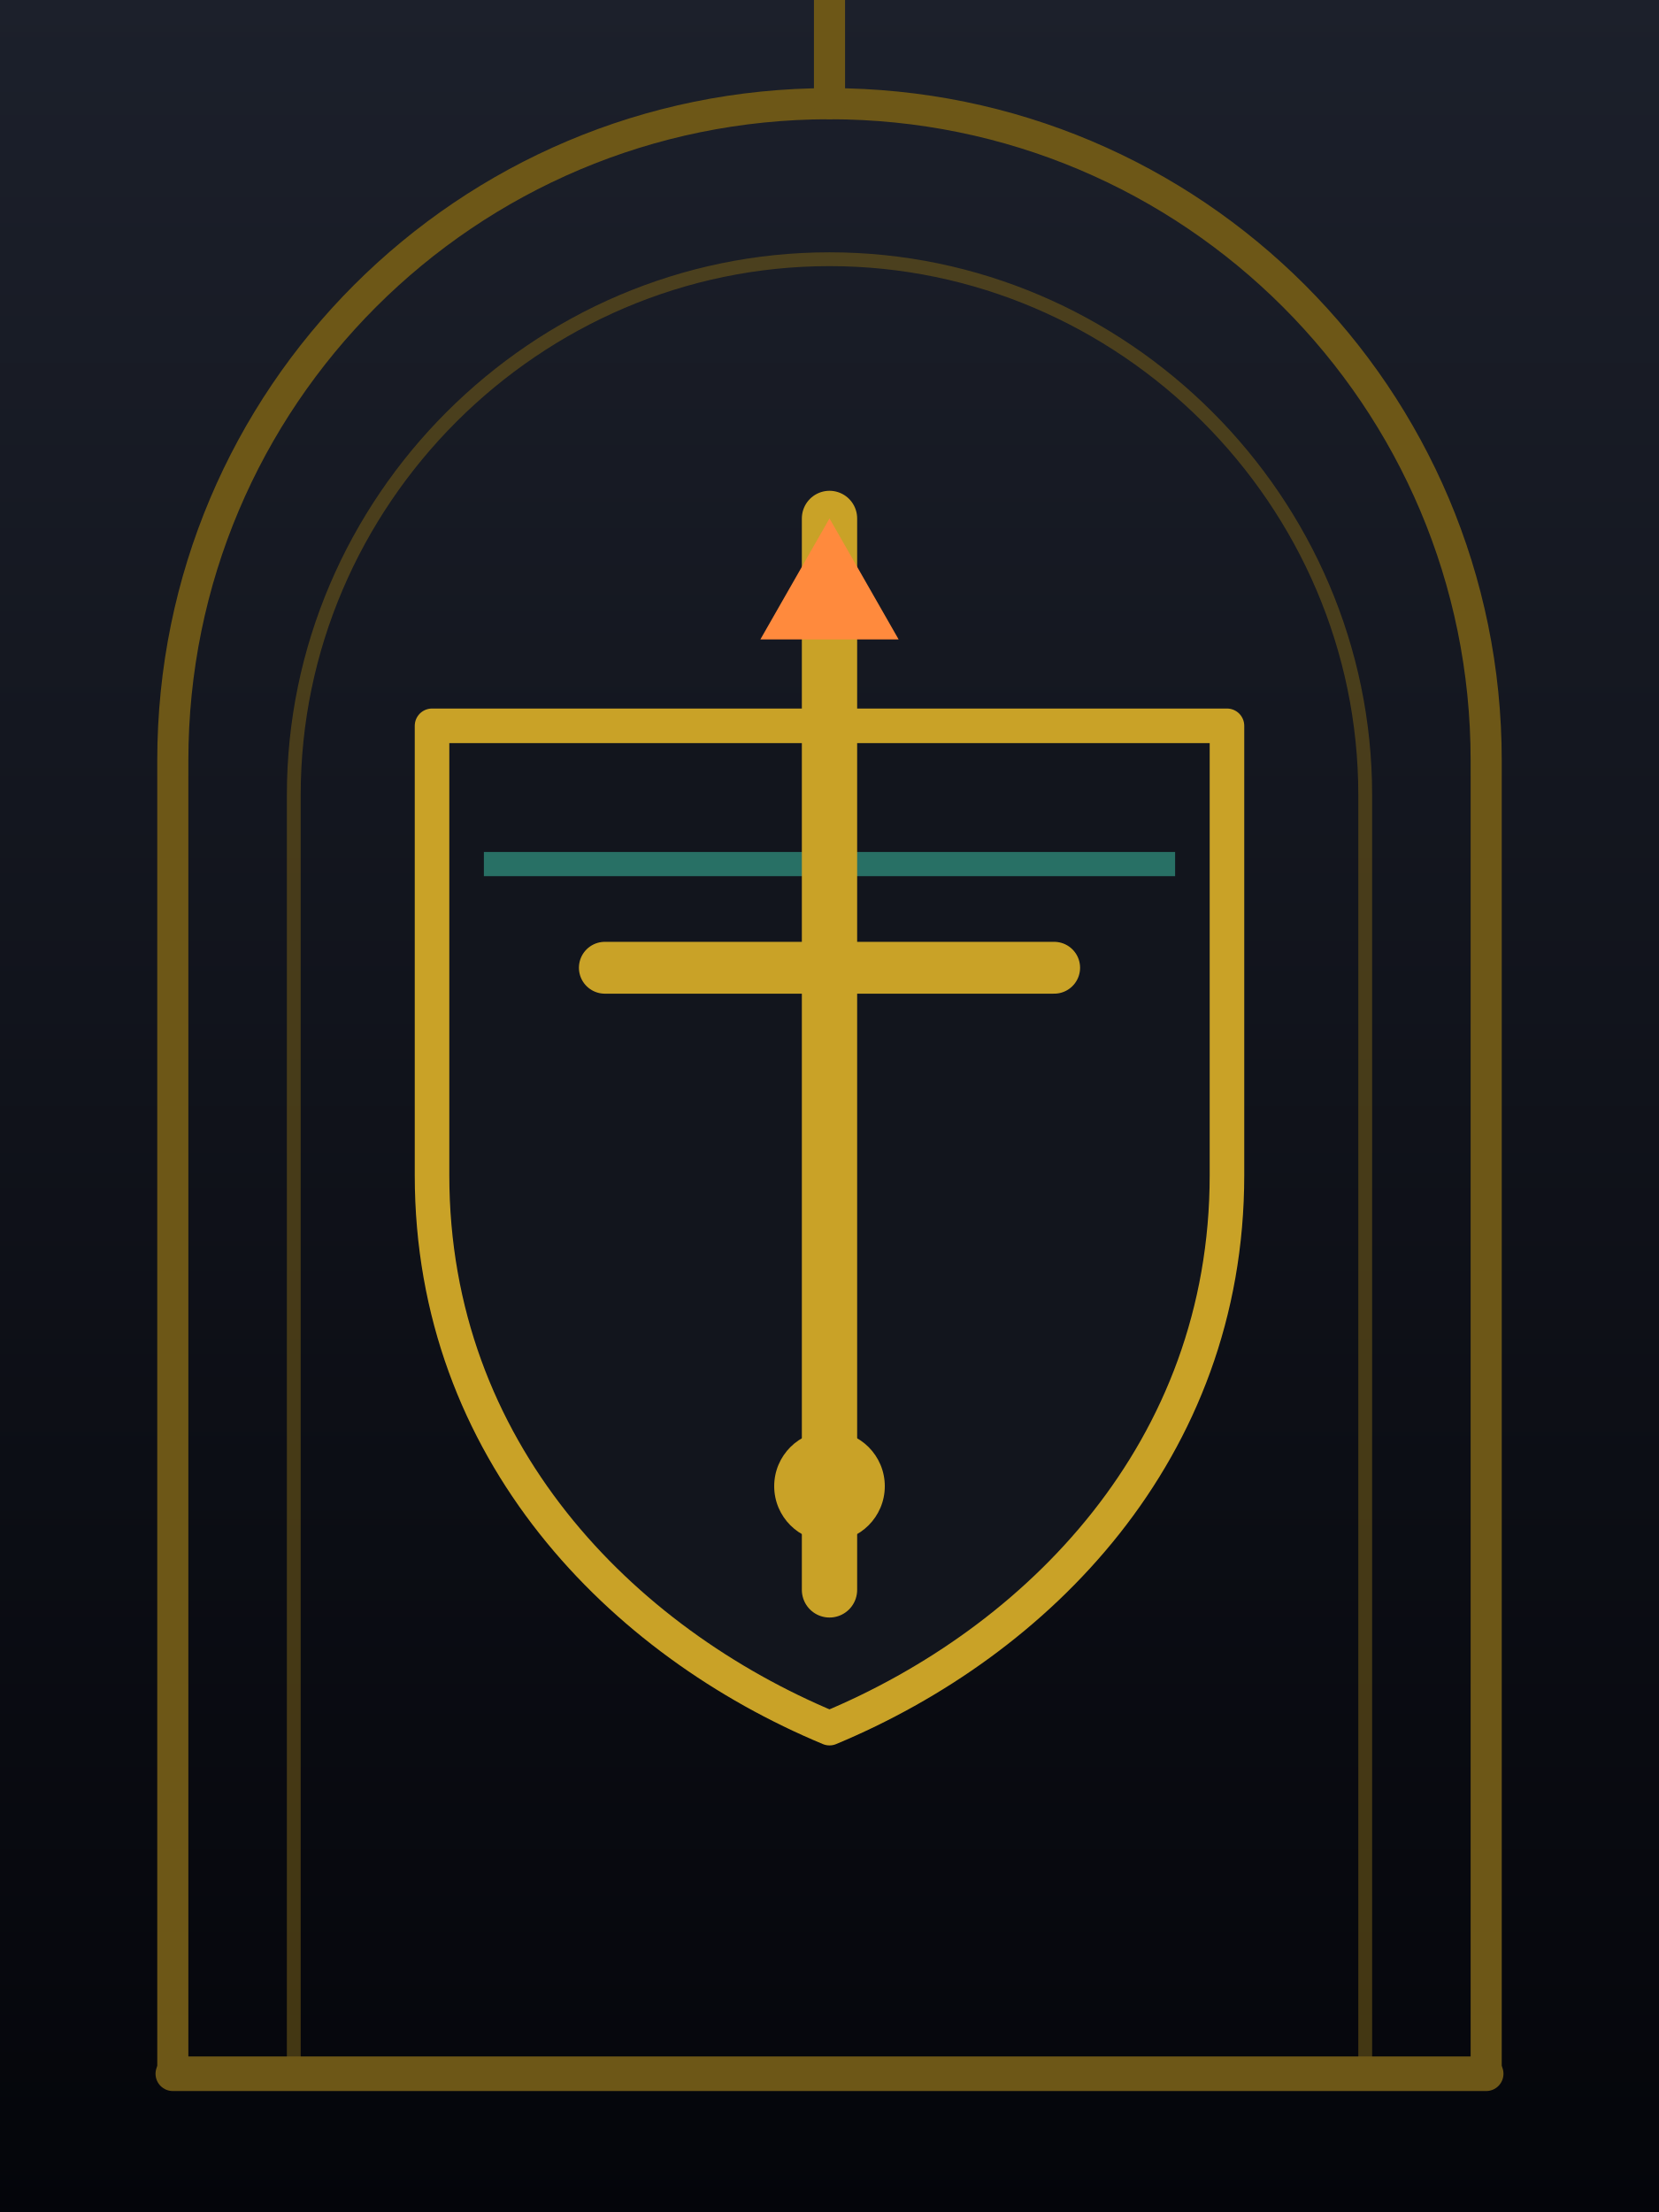
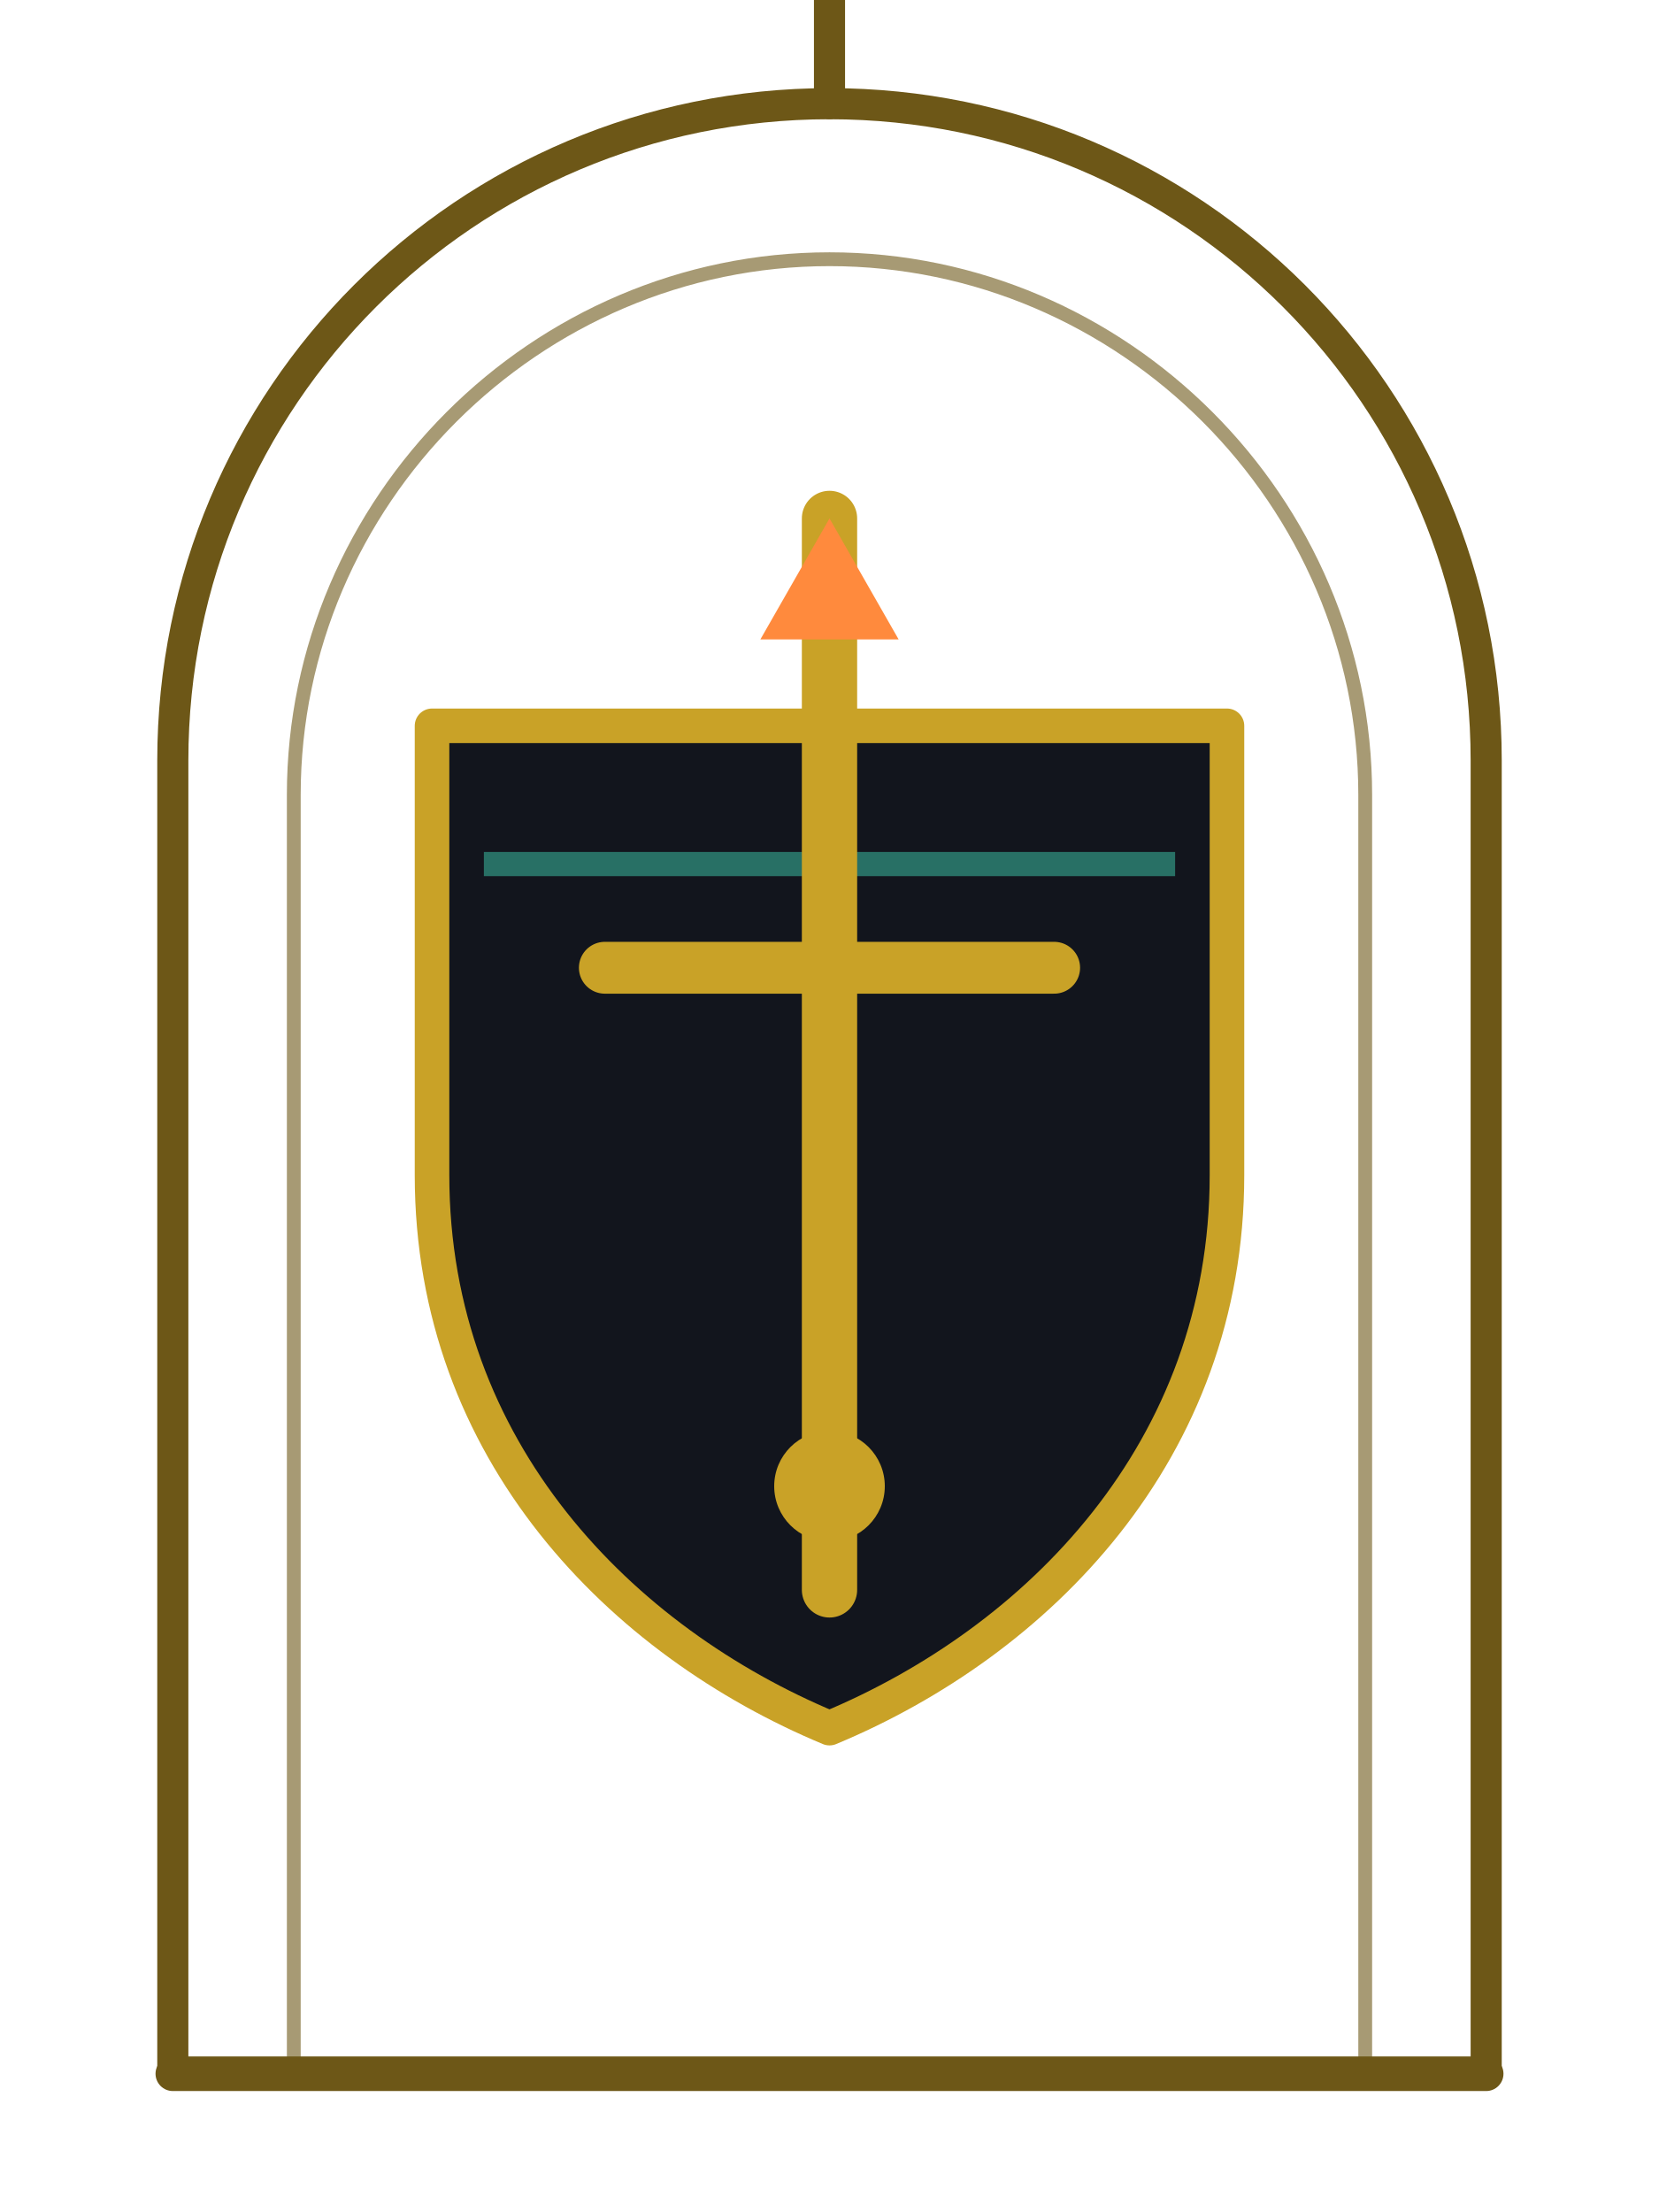
<svg xmlns="http://www.w3.org/2000/svg" viewBox="0 0 96 128" fill="none" role="img">
  <defs>
    <linearGradient id="ground" x1="0" y1="0" x2="0" y2="1">
      <stop offset="0" stop-color="#1c202b" />
      <stop offset="1" stop-color="#04050a" />
    </linearGradient>
  </defs>
-   <rect width="96" height="128" fill="url(#ground)" />
  <path d="M10 120V44c0-21 17-38 38-38s38 17 38 38v76" stroke="#6d5717" stroke-width="1.8" />
  <path d="M17 120V46c0-17 14-31 31-31s31 14 31 31v74" stroke="#6d5717" stroke-width="0.8" opacity="0.6" />
  <path d="M48 6V0" stroke="#6d5717" stroke-width="1.8" stroke-linecap="round" />
  <path d="M10 120h76" stroke="#6d5717" stroke-width="2" stroke-linecap="round" />
  <path d="M25 42h46v26c0 16-11 27-23 32-12-5-23-16-23-32V42Z" fill="#12151d" stroke="#c9a227" stroke-width="2" stroke-linejoin="round" />
  <path d="M28 50h40" stroke="#2f8f7d" stroke-width="1.4" opacity="0.75" />
  <path d="M48 30v62" stroke="#c9a227" stroke-width="3.2" stroke-linecap="round" />
  <path d="M35 56h26" stroke="#c9a227" stroke-width="3" stroke-linecap="round" />
  <path d="M48 30l-4 7h8l-4-7Z" fill="#ff8a3d" />
  <circle cx="48" cy="86" r="3.2" fill="#c9a227" />
</svg>
